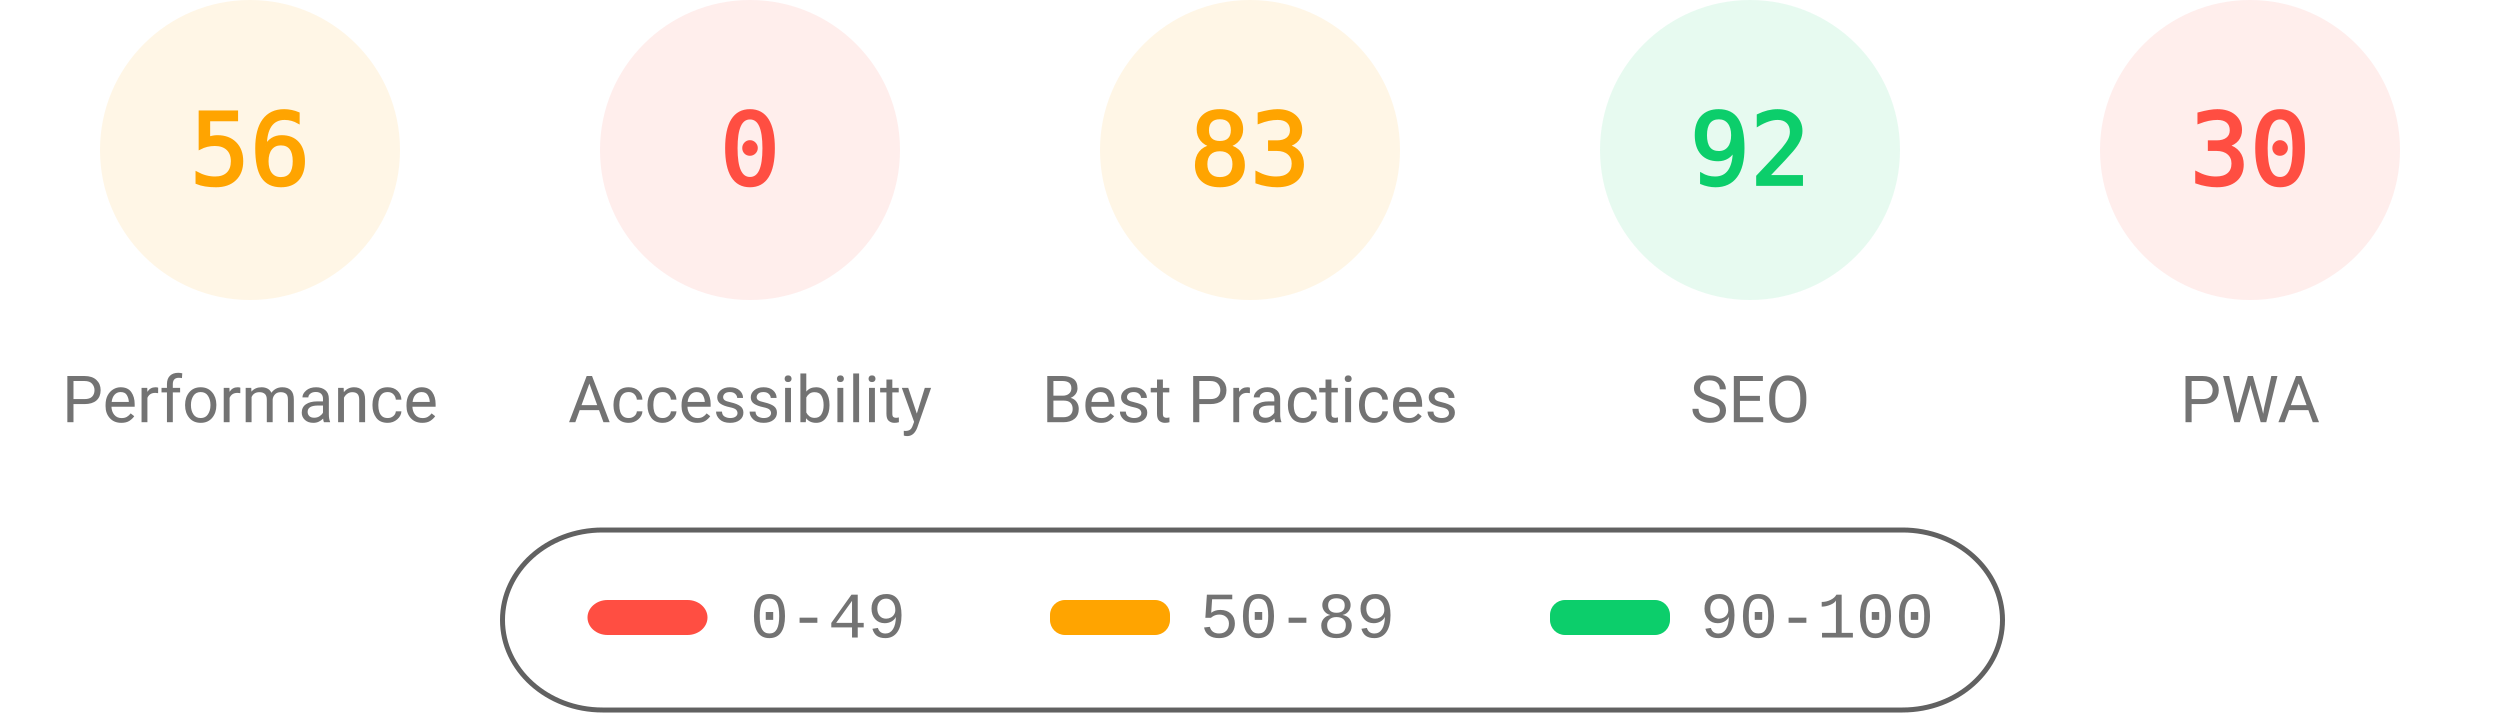
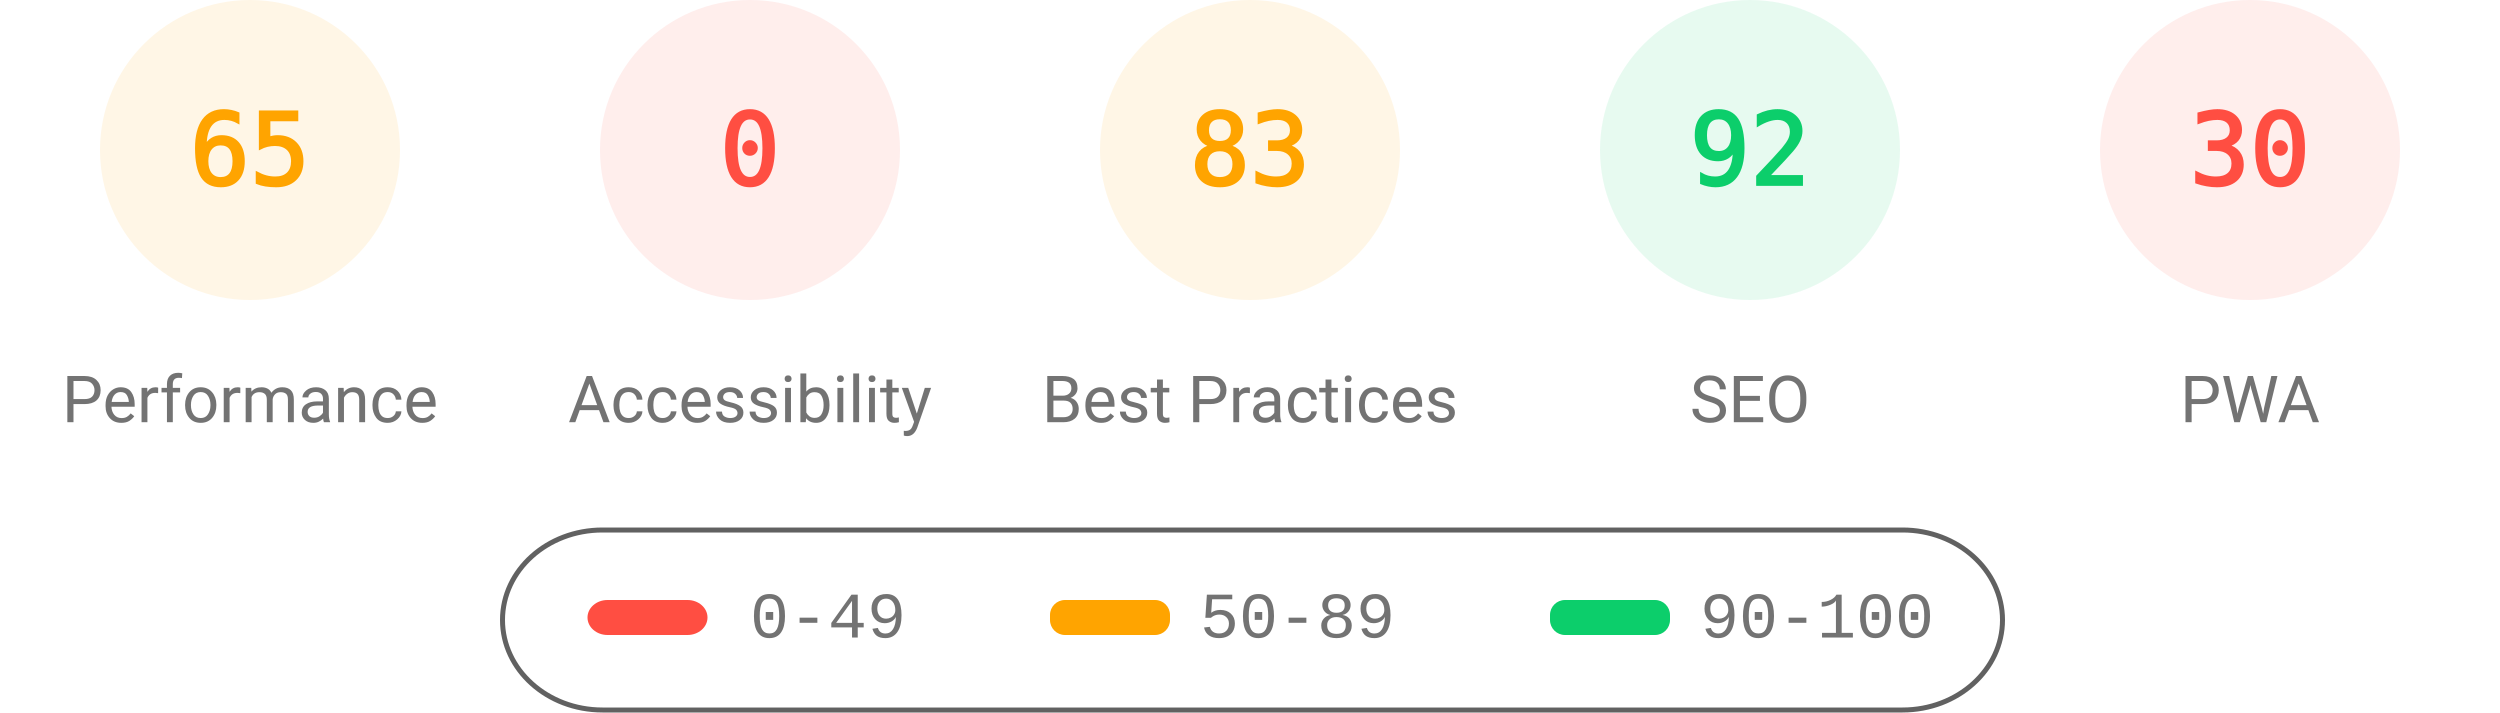
<svg xmlns="http://www.w3.org/2000/svg" fill="none" width="1000" height="285">
  <style>.gauge-base{opacity:.1}.gauge-arc{fill:none;animation-delay:250ms;stroke-linecap:round;transform:rotate(-90deg);transform-origin:100px 60px;animation:load-gauge 1s ease forwards}.guage-text{font-size:40px;font-family:monospace;text-align:center}.guage-red{color:#ff4e42;fill:#ff4e42;stroke:#ff4e42}.guage-orange{color:#ffa400;fill:#ffa400;stroke:#ffa400}.guage-green{color:#0cce6b;fill:#0cce6b;stroke:#0cce6b}.guage-undefined{color:#5c5c5c;fill:#5c5c5c;stroke:#5c5c5c}.guage-title{color:#737373;fill:#737373;stroke:none;font-size:26px;line-height:26px;font-family:Roboto,Halvetica,Arial,sans-serif}@keyframes load-gauge{from{stroke-dasharray:0 352.858}}</style>
  <svg class="guage-div guage-perf guage-orange" viewBox="0 0 200 200" width="200" height="200">
    <circle class="gauge-base" r="56" cx="100" cy="60" stroke-width="8" />
-     <circle class="gauge-arc guage-arc-1" r="56" cx="100" cy="60" stroke-width="8" style="stroke-dasharray:197.04,351.858" />
-     <text class="guage-text" x="100" y="60" alignment-baseline="central" dominant-baseline="central" text-anchor="middle">56</text>
+     <circle class="gauge-arc guage-arc-1" r="56" cx="100" cy="60" stroke-width="8" style="stroke-dasharray:228.708,351.858" />
+     <text class="guage-text" x="100" y="60" alignment-baseline="central" dominant-baseline="central" text-anchor="middle">65</text>
    <text class="guage-title" x="100" y="160" alignment-baseline="central" dominant-baseline="central" text-anchor="middle">Performance</text>
  </svg>
  <svg class="guage-div guage-acc guage-red" viewBox="0 0 200 200" width="200" height="200" x="200">
    <circle class="gauge-base" r="56" cx="100" cy="60" stroke-width="8" />
    <circle class="gauge-arc guage-arc-2" r="56" cx="100" cy="60" stroke-width="8" style="stroke-dasharray:0,351.858" />
    <text class="guage-text" x="100" y="60" alignment-baseline="central" dominant-baseline="central" text-anchor="middle">0</text>
    <text class="guage-title" x="100" y="160" alignment-baseline="central" dominant-baseline="central" text-anchor="middle">Accessibility</text>
  </svg>
  <svg class="guage-div guage-best guage-orange" viewBox="0 0 200 200" width="200" height="200" x="400">
    <circle class="gauge-base" r="56" cx="100" cy="60" stroke-width="8" />
    <circle class="gauge-arc guage-arc-3" r="56" cx="100" cy="60" stroke-width="8" style="stroke-dasharray:292.042,351.858" />
    <text class="guage-text" x="100" y="60" alignment-baseline="central" dominant-baseline="central" text-anchor="middle">83</text>
    <text class="guage-title" x="100" y="160" alignment-baseline="central" dominant-baseline="central" text-anchor="middle">Best Practices</text>
  </svg>
  <svg class="guage-div guage-seo guage-green" viewBox="0 0 200 200" width="200" height="200" x="600">
    <circle class="gauge-base" r="56" cx="100" cy="60" stroke-width="8" />
    <circle class="gauge-arc guage-arc-4" r="56" cx="100" cy="60" stroke-width="8" style="stroke-dasharray:323.709,351.858" />
    <text class="guage-text" x="100" y="60" alignment-baseline="central" dominant-baseline="central" text-anchor="middle">92</text>
    <text class="guage-title" x="100" y="160" alignment-baseline="central" dominant-baseline="central" text-anchor="middle">SEO</text>
  </svg>
  <svg class="guage-div guage-pwa guage-red" viewBox="0 0 200 200" width="200" height="200" x="800">
    <circle class="gauge-base" r="56" cx="100" cy="60" stroke-width="8" />
    <circle class="gauge-arc guage-arc-4" r="56" cx="100" cy="60" stroke-width="8" style="stroke-dasharray:105.557,351.858" />
    <text class="guage-text" x="100" y="60" alignment-baseline="central" dominant-baseline="central" text-anchor="middle">30</text>
    <text class="guage-title" x="100" y="160" alignment-baseline="central" dominant-baseline="central" text-anchor="middle">PWA</text>
  </svg>
  <svg width="604" height="76" x="200" y="210">
    <path fill="none" id="canvas_background" d="M-1-1h604v80H-1z" />
    <rect fill-opacity="0" stroke="#616161" stroke-width="2" rx="40" id="svg_2" height="72" width="600" y="2" x="1" fill="#000" />
    <rect stroke="#000" rx="8" id="svg_3" height="14" width="48" y="30" x="35" stroke-opacity="null" stroke-width="0" fill="#ff4e42" />
    <rect stroke="#000" rx="6" id="svg_4" height="14" width="48" y="30" x="220" stroke-opacity="null" stroke-width="0" fill="#ffa400" />
    <rect stroke="#000" rx="6" id="svg_5" height="14" width="48" y="30" x="420" stroke-opacity="null" stroke-width="0" fill="#0cce6b" />
    <text xml:space="preserve" text-anchor="start" font-family="'Courier New', Courier, monospace" font-size="26" id="svg_6" y="45" x="100" stroke-opacity="null" stroke-width="0" stroke="#000" fill="#737373">0-49</text>
    <text xml:space="preserve" text-anchor="start" font-family="'Courier New', Courier, monospace" font-size="26" id="svg_7" y="45" x="280" stroke-opacity="null" stroke-width="0" stroke="#000" fill="#737373">50-89</text>
    <text xml:space="preserve" text-anchor="start" font-family="'Courier New', Courier, monospace" font-size="26" id="svg_8" y="45" x="480" stroke-opacity="null" stroke-width="0" stroke="#000" fill="#737373">90-100</text>
  </svg>
</svg>
